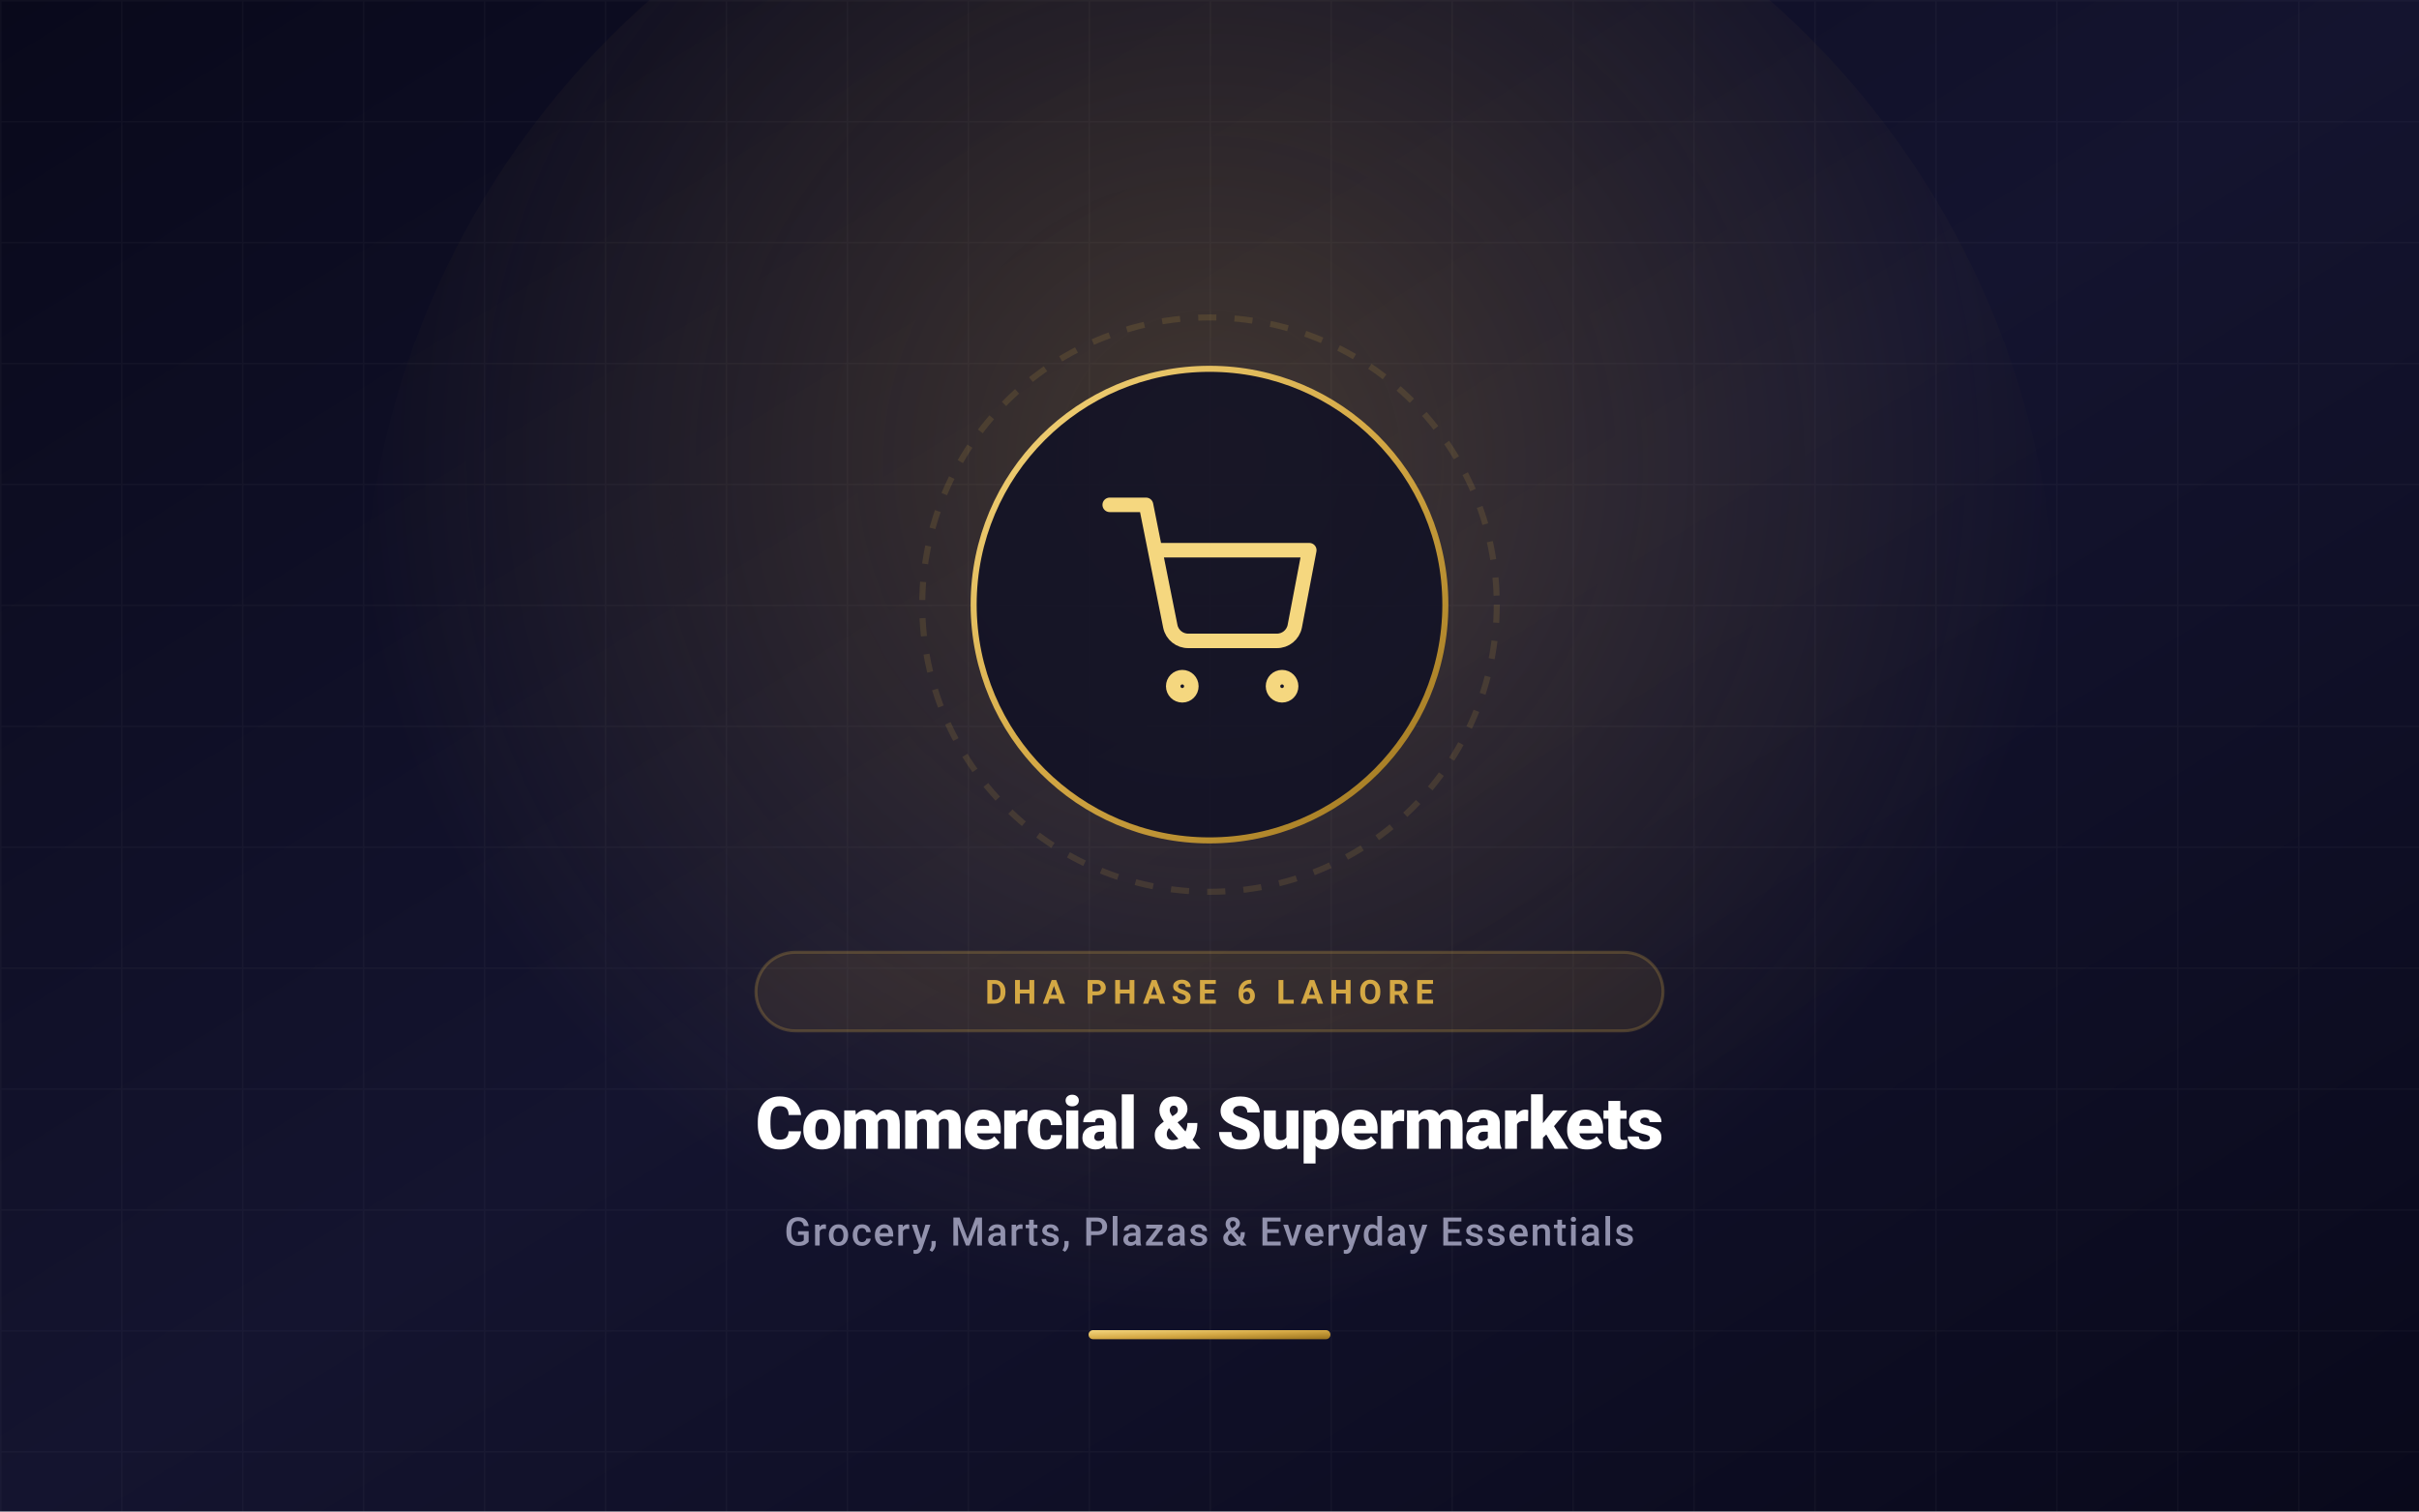
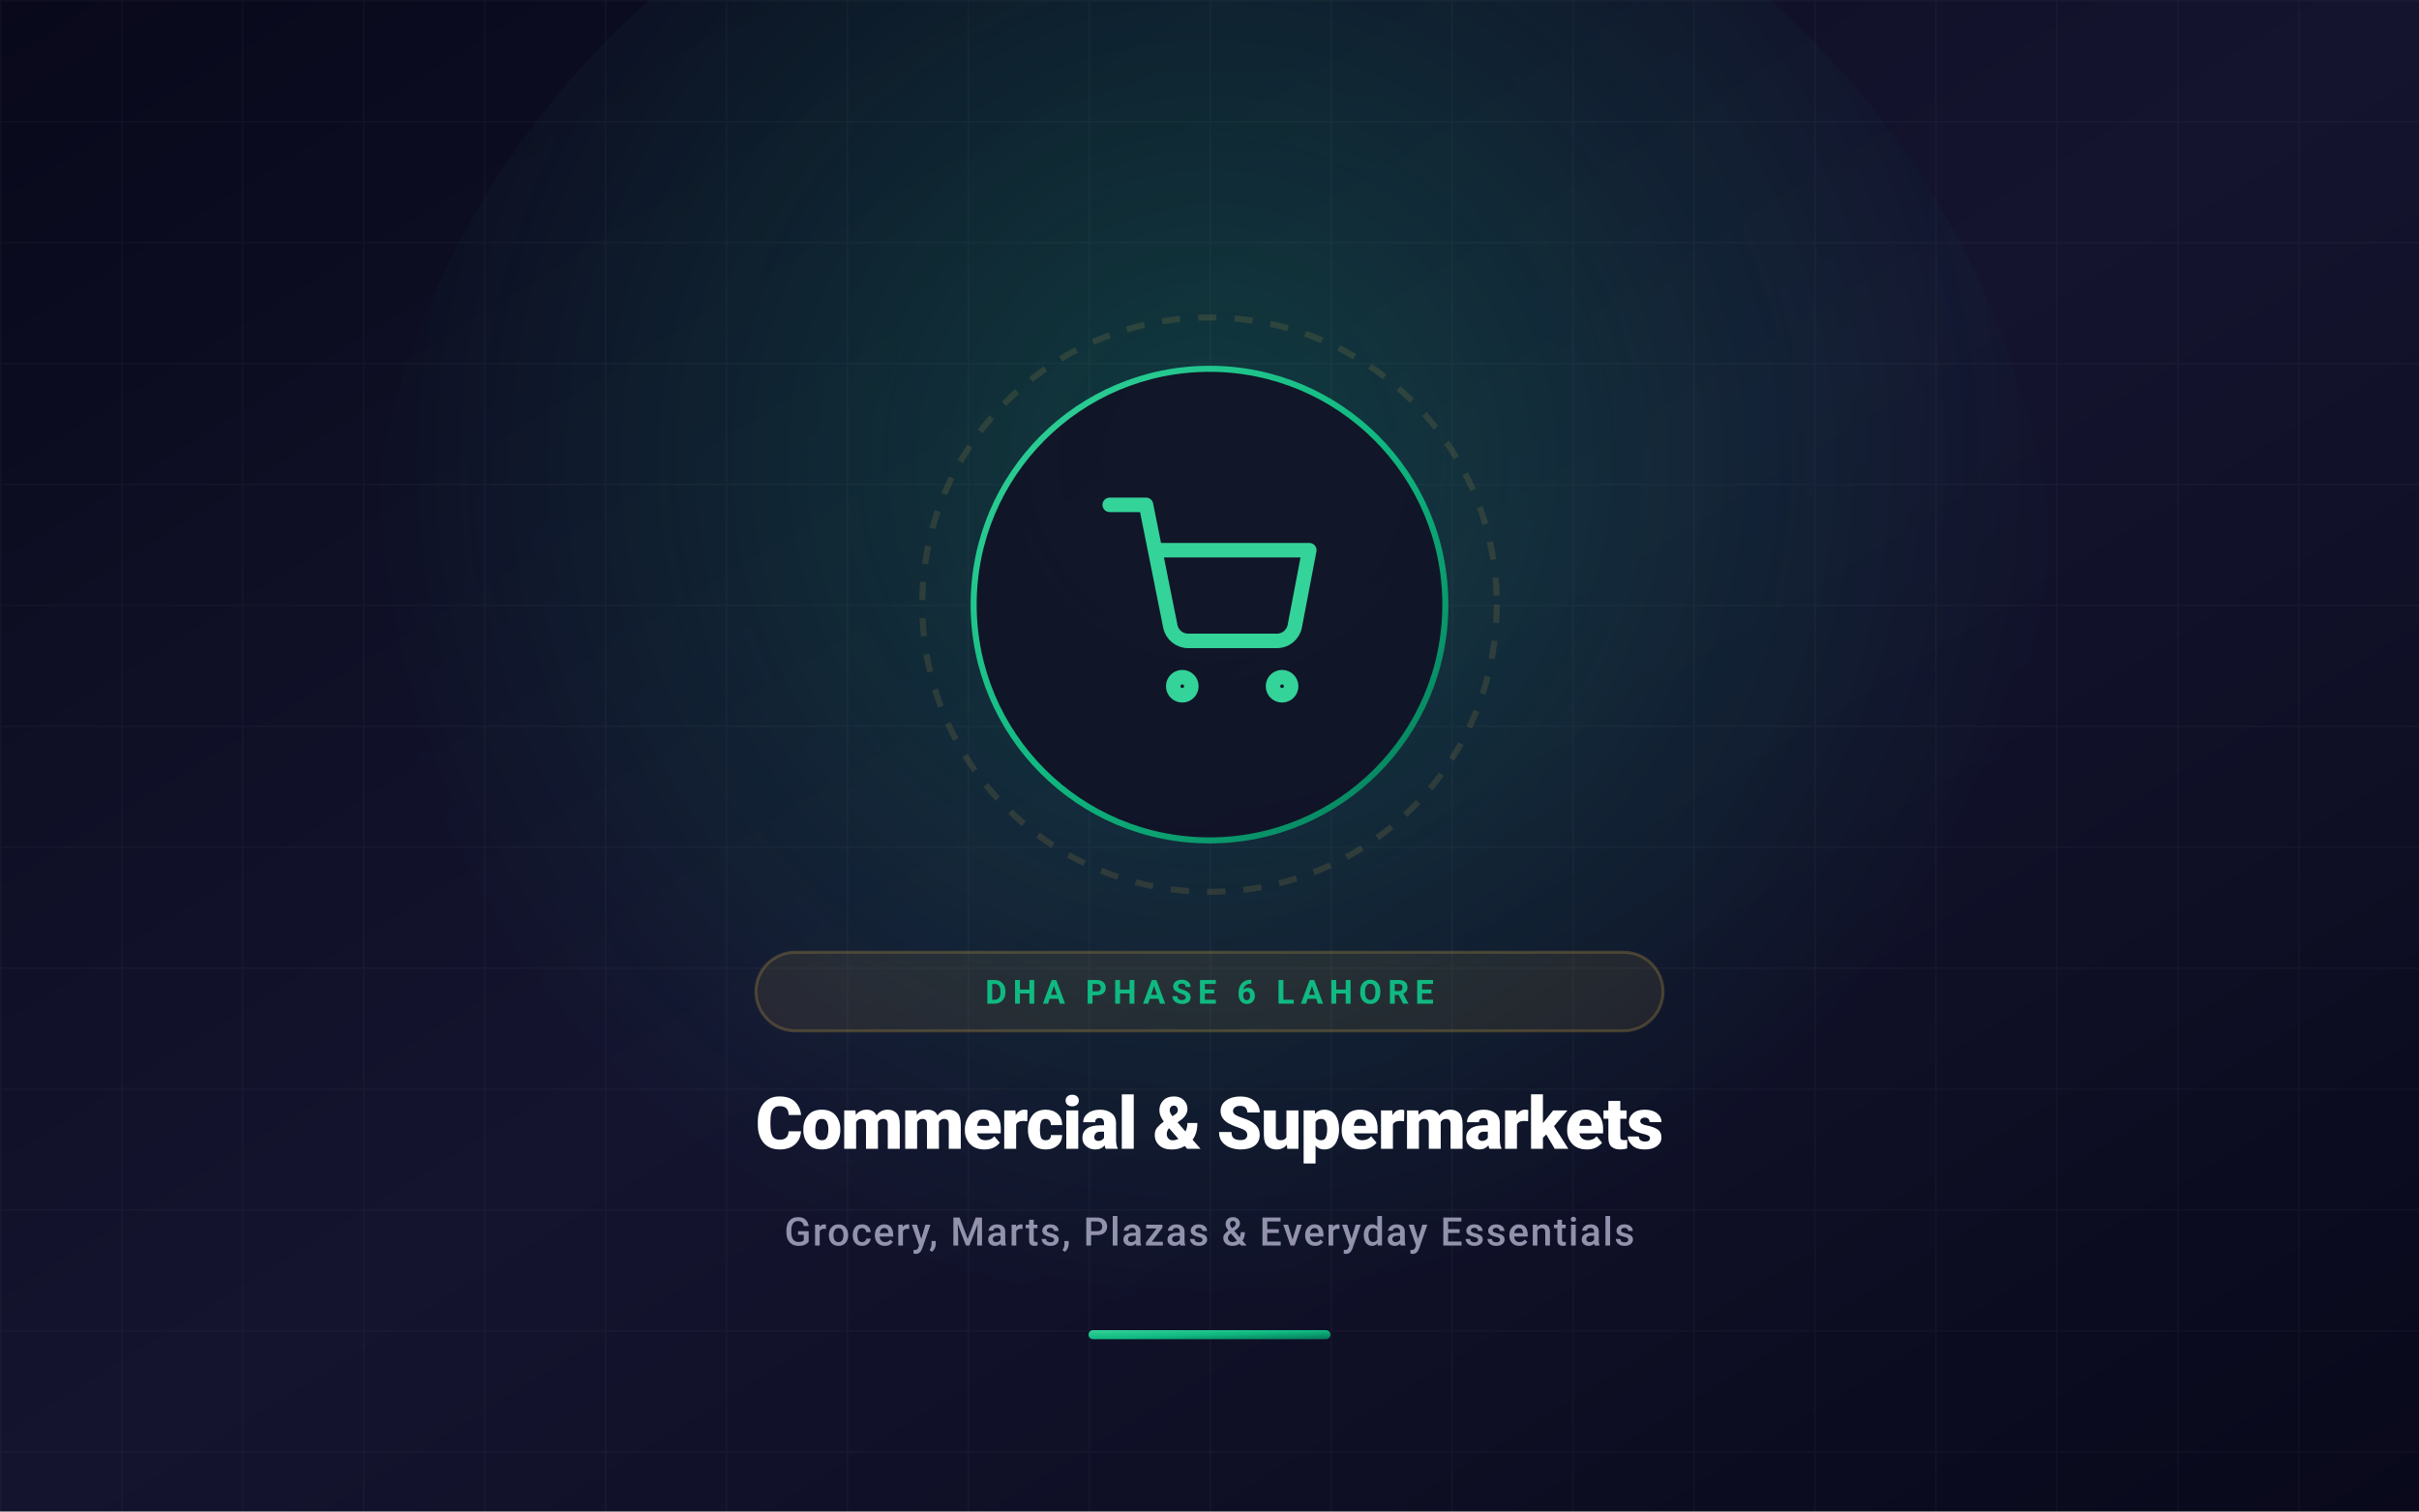
<svg xmlns="http://www.w3.org/2000/svg" viewBox="0 0 800 500" width="800" height="500">
  <defs>
    <linearGradient id="bg" x1="0%" y1="0%" x2="100%" y2="100%">
      <stop offset="0%" stop-color="#09091b" />
      <stop offset="50%" stop-color="#14142f" />
      <stop offset="100%" stop-color="#09091b" />
    </linearGradient>
    <radialGradient id="glow" cx="50%" cy="40%" r="50%">
-       <stop offset="0%" stop-color="#d4a844" stop-opacity="0.25" />
-       <stop offset="100%" stop-color="#d4a844" stop-opacity="0" />
+       <stop offset="0%" stop-color="#10b981" stop-opacity="0.25" />
+       <stop offset="100%" stop-color="#10b981" stop-opacity="0" />
    </radialGradient>
    <linearGradient id="gold" x1="0%" y1="0%" x2="100%" y2="100%">
-       <stop offset="0%" stop-color="#f5d77f" />
-       <stop offset="50%" stop-color="#d4a844" />
-       <stop offset="100%" stop-color="#9a721c" />
+       <stop offset="0%" stop-color="#34d399" />
+       <stop offset="50%" stop-color="#10b981" />
+       <stop offset="100%" stop-color="#047857" />
    </linearGradient>
    <pattern id="grid" width="40" height="40" patternUnits="userSpaceOnUse">
      <path d="M 40 0 L 0 0 0 40" fill="none" stroke="rgba(255,255,255,0.03)" stroke-width="1" />
    </pattern>
  </defs>
  <rect width="800" height="500" fill="url(#bg)" />
  <rect width="800" height="500" fill="url(#grid)" />
  <circle cx="400" cy="210" r="280" fill="url(#glow)" />
  <circle cx="400" cy="200" r="95" fill="none" stroke="rgba(212,168,68,0.15)" stroke-width="2" stroke-dasharray="6 6" />
  <circle cx="400" cy="200" r="78" fill="rgba(17,17,37,0.85)" stroke="url(#gold)" stroke-width="2" />
  <g transform="translate(364, 164)">
-     <svg width="72" height="72" viewBox="0 0 24 24" fill="none" stroke="#f5d77f" stroke-width="1.6" stroke-linecap="round" stroke-linejoin="round">
+     <svg width="72" height="72" viewBox="0 0 24 24" fill="none" stroke="#34d399" stroke-width="1.6" stroke-linecap="round" stroke-linejoin="round">
      <circle cx="9" cy="21" r="1" />
      <circle cx="20" cy="21" r="1" />
      <path d="M1 1h4l2.68 13.39a2 2 0 0 0 2 1.61h9.72a2 2 0 0 0 2-1.61L23 6H6" />
    </svg>
  </g>
  <g transform="translate(250, 315)">
    <rect width="300" height="26" rx="13" fill="rgba(212,168,68,0.1)" stroke="rgba(212,168,68,0.25)" stroke-width="1" />
-     <text x="150" y="17" fill="#d4a844" font-family="-apple-system, BlinkMacSystemFont, 'Segoe UI', Roboto, sans-serif" font-size="11" font-weight="700" letter-spacing="2" text-anchor="middle">DHA PHASE 6 LAHORE</text>
+     <text x="150" y="17" fill="#10b981" font-family="-apple-system, BlinkMacSystemFont, 'Segoe UI', Roboto, sans-serif" font-size="11" font-weight="700" letter-spacing="2" text-anchor="middle">DHA PHASE 6 LAHORE</text>
  </g>
  <text x="400" y="380" fill="#ffffff" font-family="-apple-system, BlinkMacSystemFont, 'Segoe UI', Roboto, sans-serif" font-size="24" font-weight="800" letter-spacing="-0.5" text-anchor="middle">Commercial &amp; Supermarkets</text>
  <text x="400" y="412" fill="#9292ad" font-family="-apple-system, BlinkMacSystemFont, 'Segoe UI', Roboto, sans-serif" font-size="13" font-weight="500" letter-spacing="0.5" text-anchor="middle">Grocery, Marts, Plazas &amp; Everyday Essentials</text>
  <rect x="360" y="440" width="80" height="3" rx="1.5" fill="url(#gold)" />
</svg>
